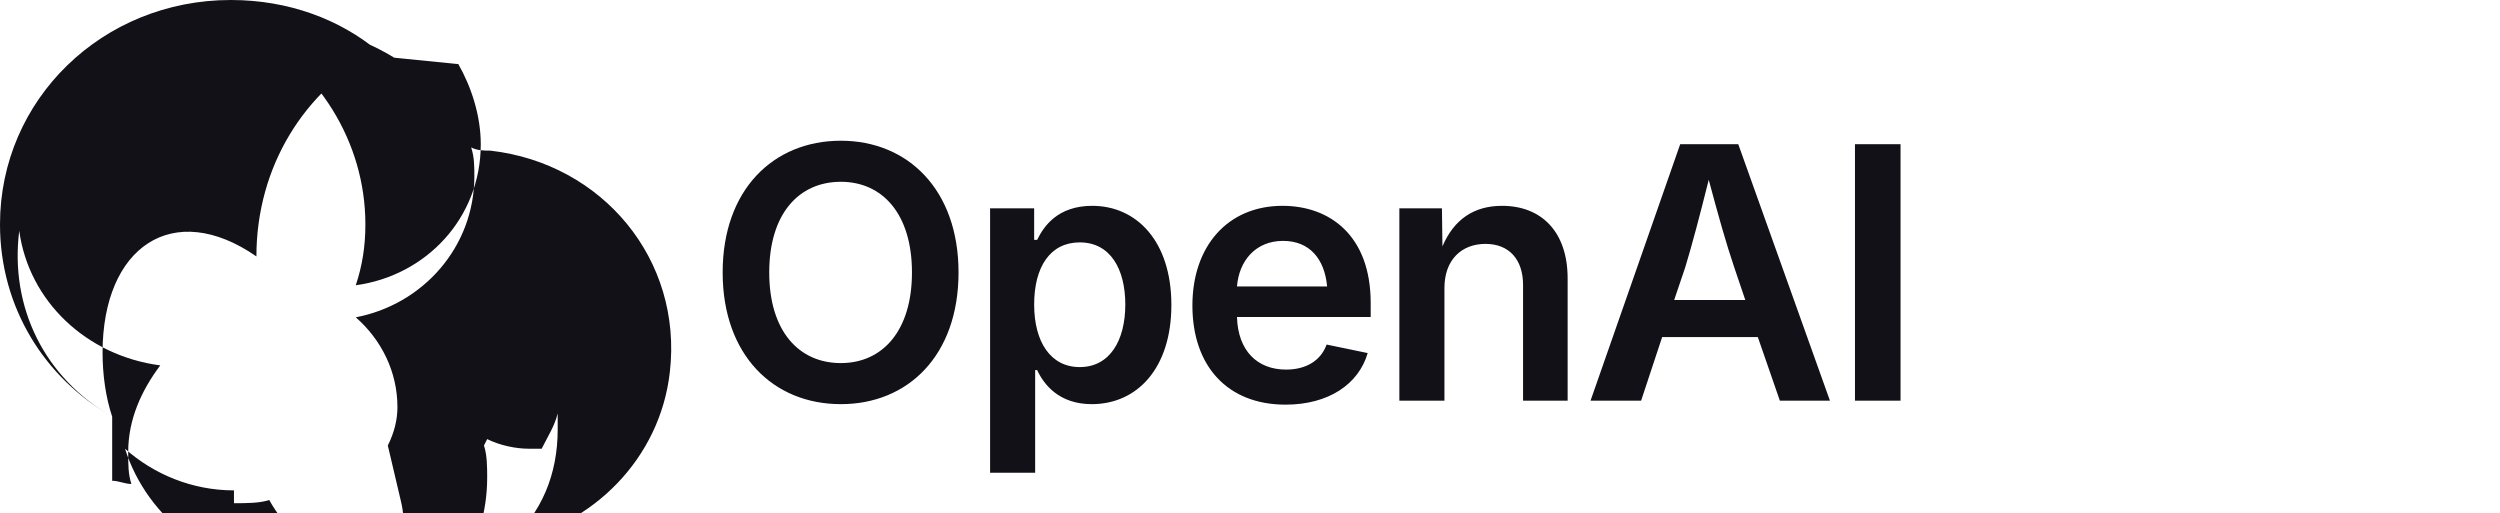
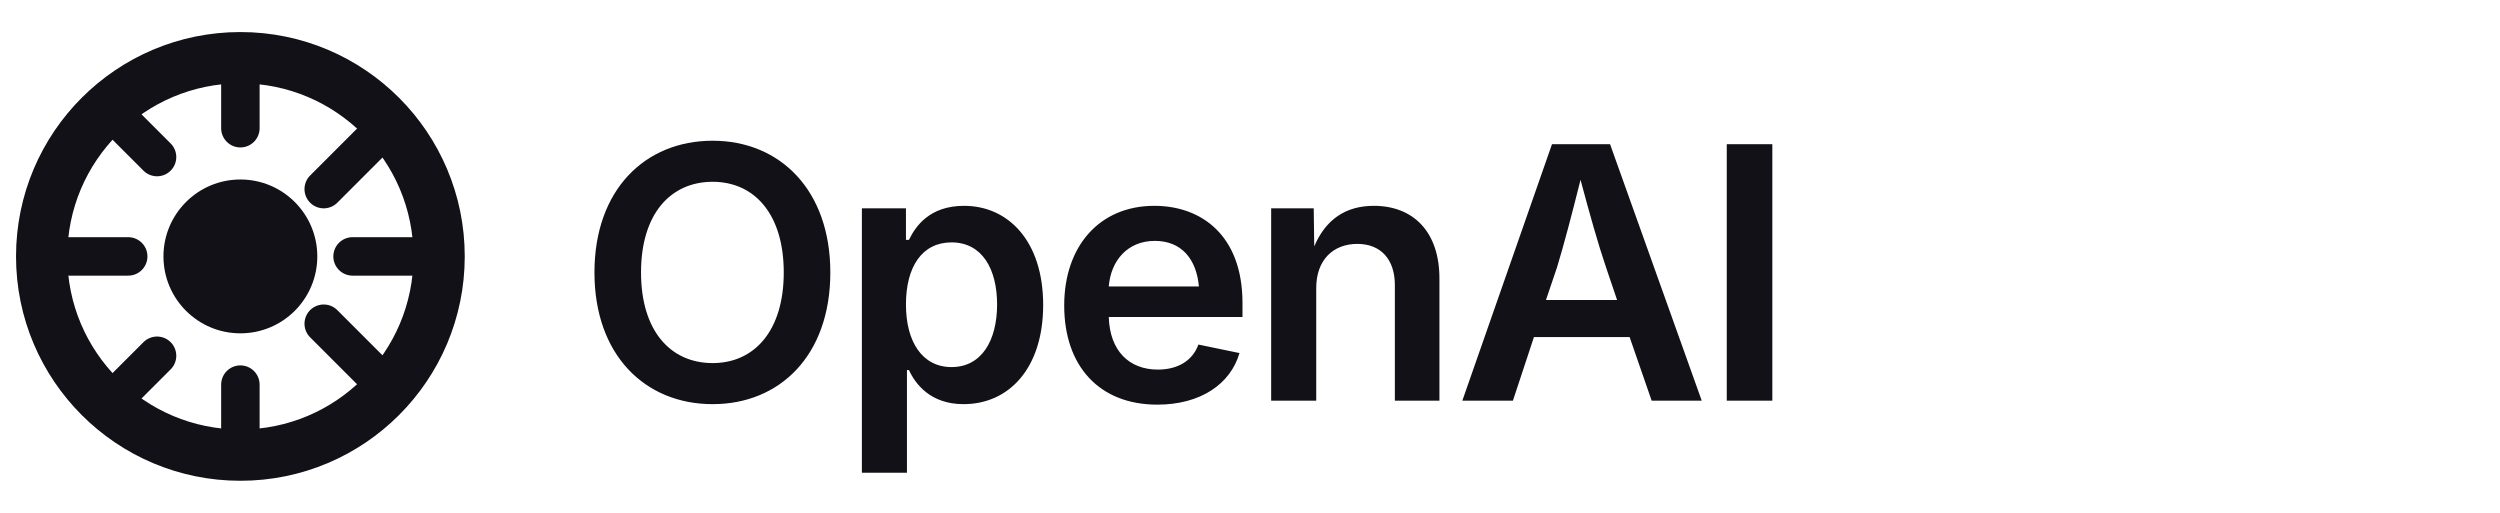
<svg xmlns="http://www.w3.org/2000/svg" width="78" height="16" viewBox="0 0 78 16" fill="none" role="img" aria-label="OpenAI">
-   <path d="M8 8c0-2.8 1.5-5.2 3.8-6.4C10.6.6 9 0 7.2 0 3.2 0 0 3.1 0 7c0 2.6 1.4 4.8 3.5 6-.2-.6-.3-1.3-.3-2 0-3.3 2.2-4.8 4.8-3Zm4.3-6.2C11 1 9.4 0.6 7.7.9 9.9 2.1 11.4 4.4 11.4 7c0 .7-.1 1.3-.3 1.9 2.2-.3 3.9-2.1 3.9-4.4 0-.9-.3-1.8-.7-2.5ZM3.5 13C1.4 11.8.3 9.6.6 7.2.9 9.4 2.7 11.1 5 11.4c-.6.8-1 1.7-1 2.7 0 .4 0 .7.1 1-.2 0-.4-.1-.6-.1Zm8.6.9c.2-.4.3-.8.3-1.2 0-1.1-.5-2.1-1.3-2.8 2.1-.4 3.7-2.2 3.7-4.4 0-.3 0-.6-.1-.9.2.1.4.1.6.1 3.5.4 6 3.4 5.6 6.9-.3 2.7-2.4 4.8-5 5.3 1-.9 1.5-2.1 1.5-3.5 0-.2 0-.3 0-.5-.1.4-.3.7-.5 1.1h-.4c-.4 0-.9-.1-1.3-.3l-.1.2c.1.3.1.7.1 1 0 2.2-1.3 4.1-3.2 5 .4-1 .6-2.1.6-3.2 0-.4 0-.7-.1-1.1Zm-4.8 1.4c-1.3 0-2.5-.5-3.4-1.3.7 2.2 2.8 3.8 5.2 3.8.5 0 1-.1 1.5-.2-.9-.4-1.7-1.1-2.2-2-.3.1-.7.1-1.1.1Z" fill="#111117" />
-   <text x="22" y="12.5" fill="#111117" font-family="Inter,Arial,sans-serif" font-size="11" font-weight="600" letter-spacing="-0.3">OpenAI</text>
+   <circle cx="7.5" cy="8" r="6.2" stroke="#111117" stroke-width="1.6" fill="none" />
+   <circle cx="7.5" cy="8" r="2.4" fill="#111117" />
+   <path d="M7.5 1.8v2.2M7.5 12v2.2M1.8 8h2.2M11 8h2.2M3.4 3.4l1.5 1.5M10.1 10.1l1.5 1.5M3.4 12.6l1.5-1.5M10.1 5.9l1.5-1.5" stroke="#111117" stroke-width="1.2" stroke-linecap="round" />
+   <text x="18" y="12.5" fill="#111117" font-family="Inter,Arial,sans-serif" font-size="11" font-weight="600" letter-spacing="-0.3">OpenAI</text>
</svg>
